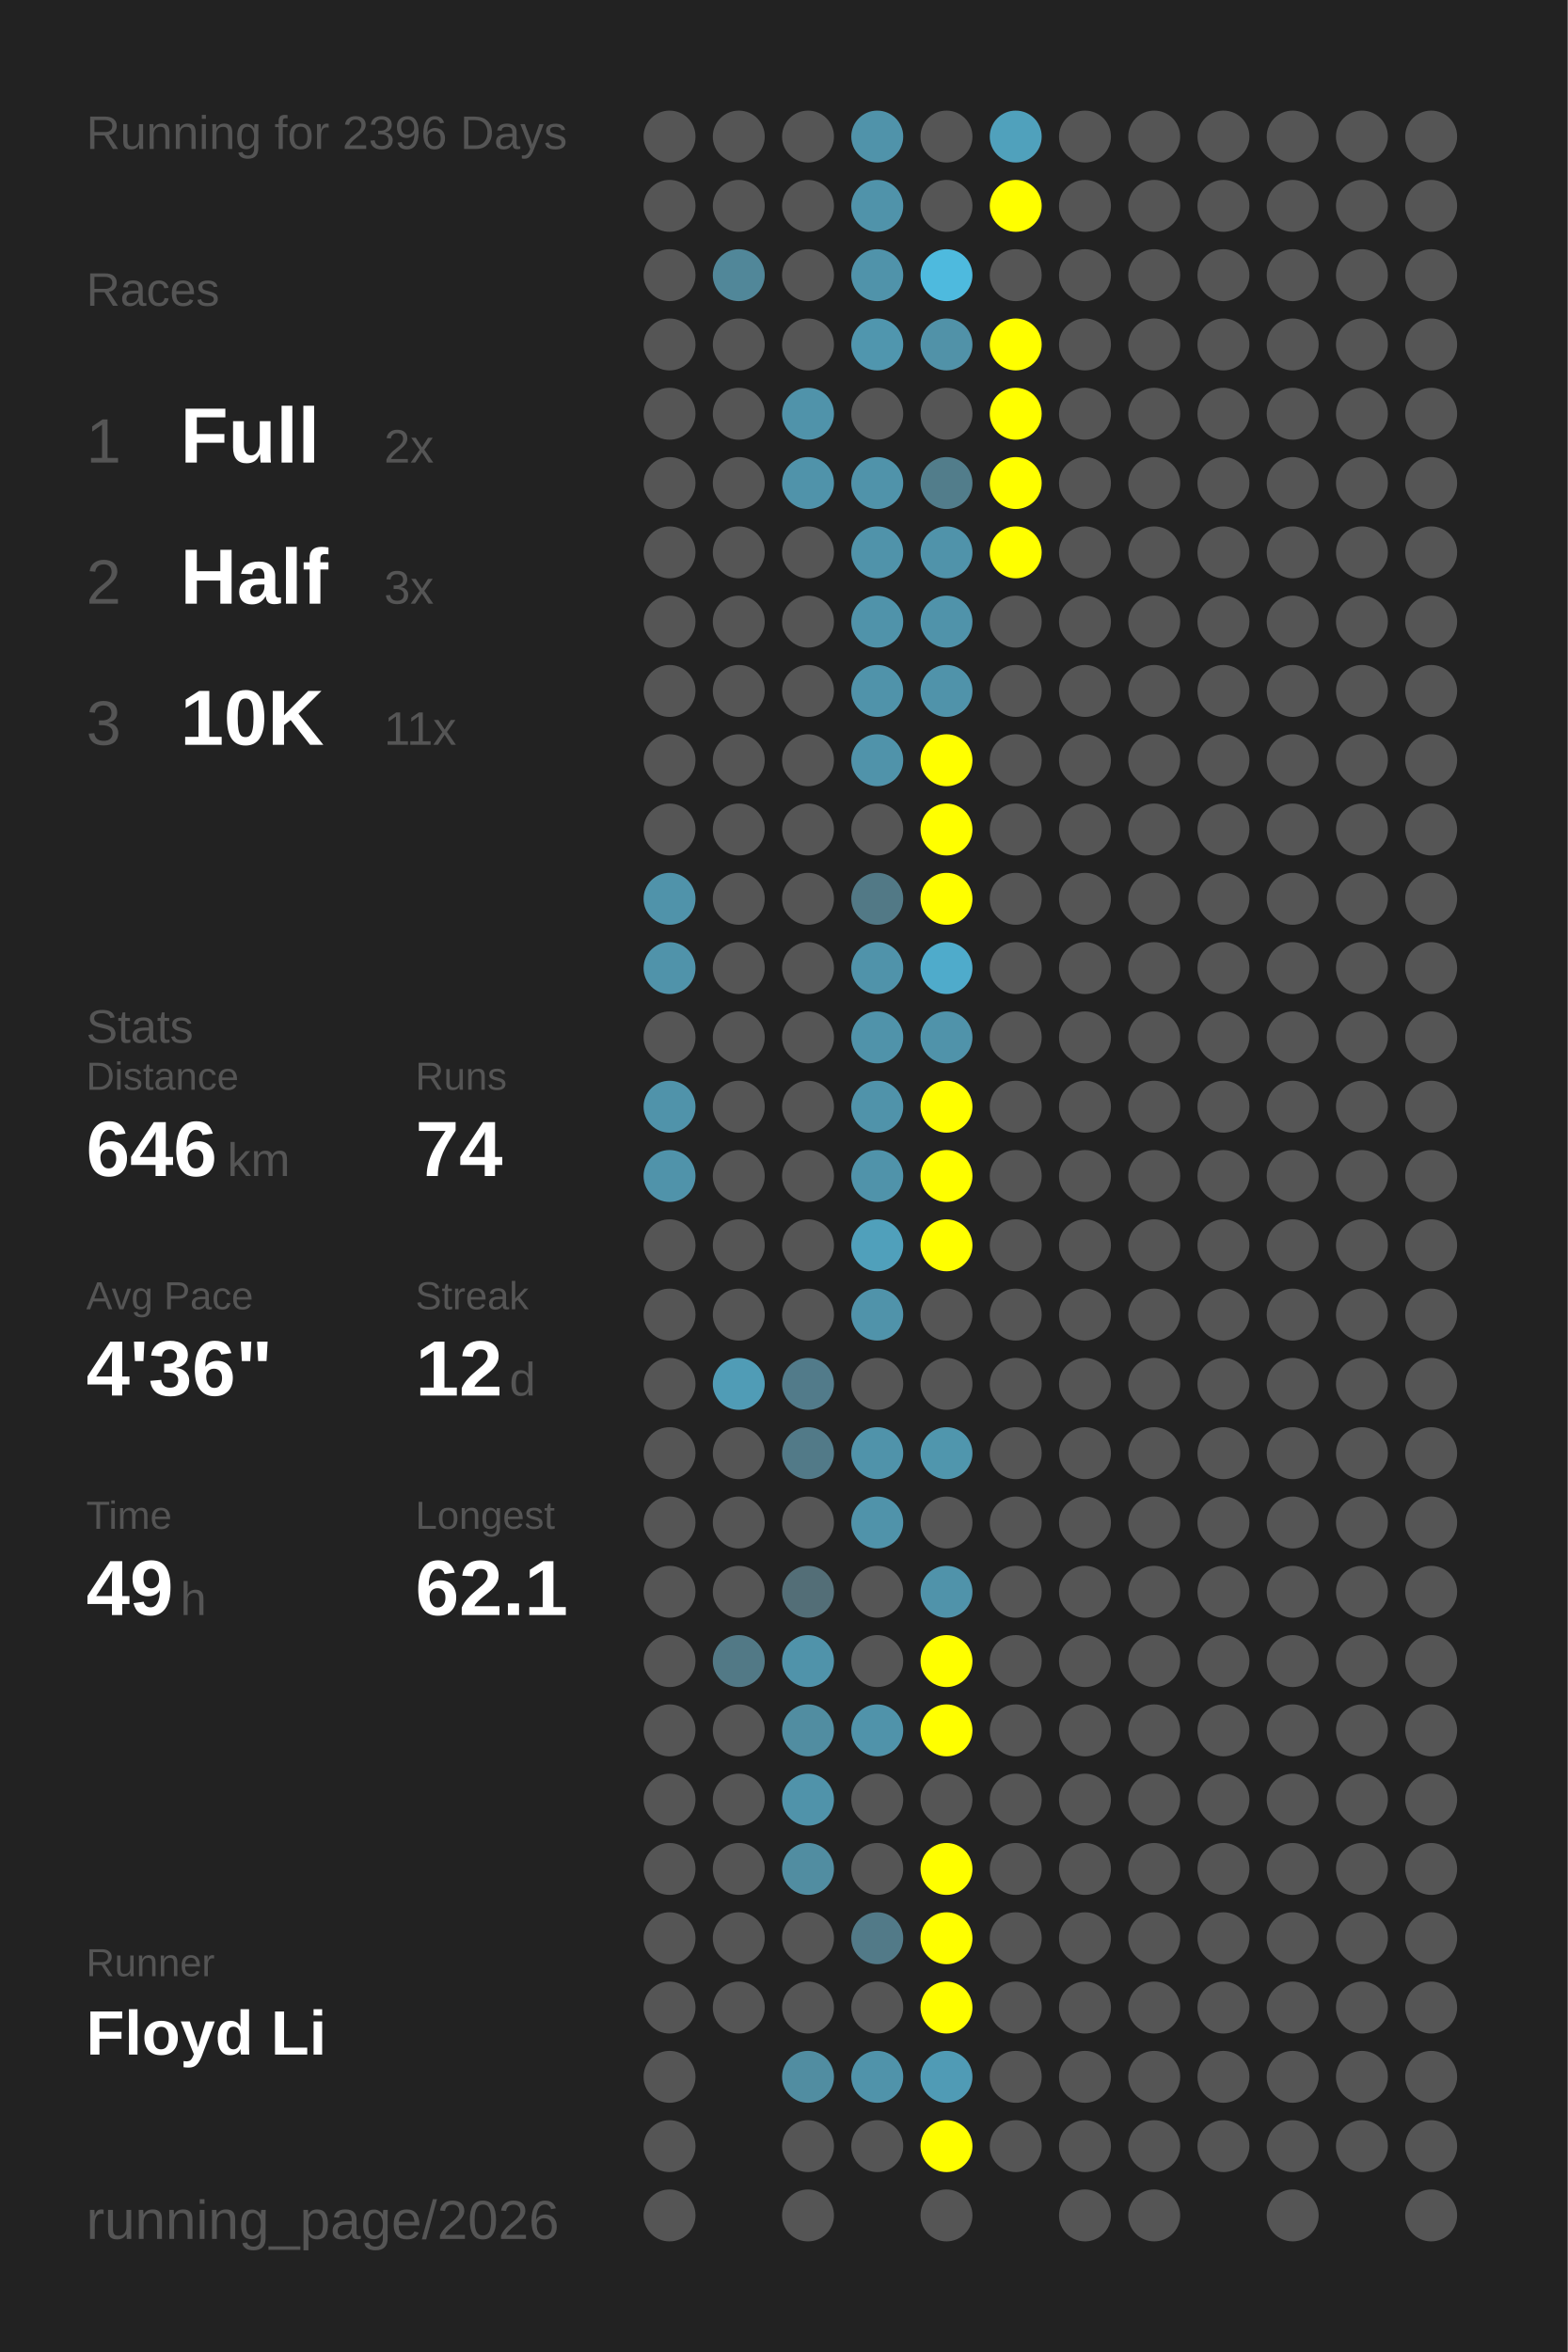
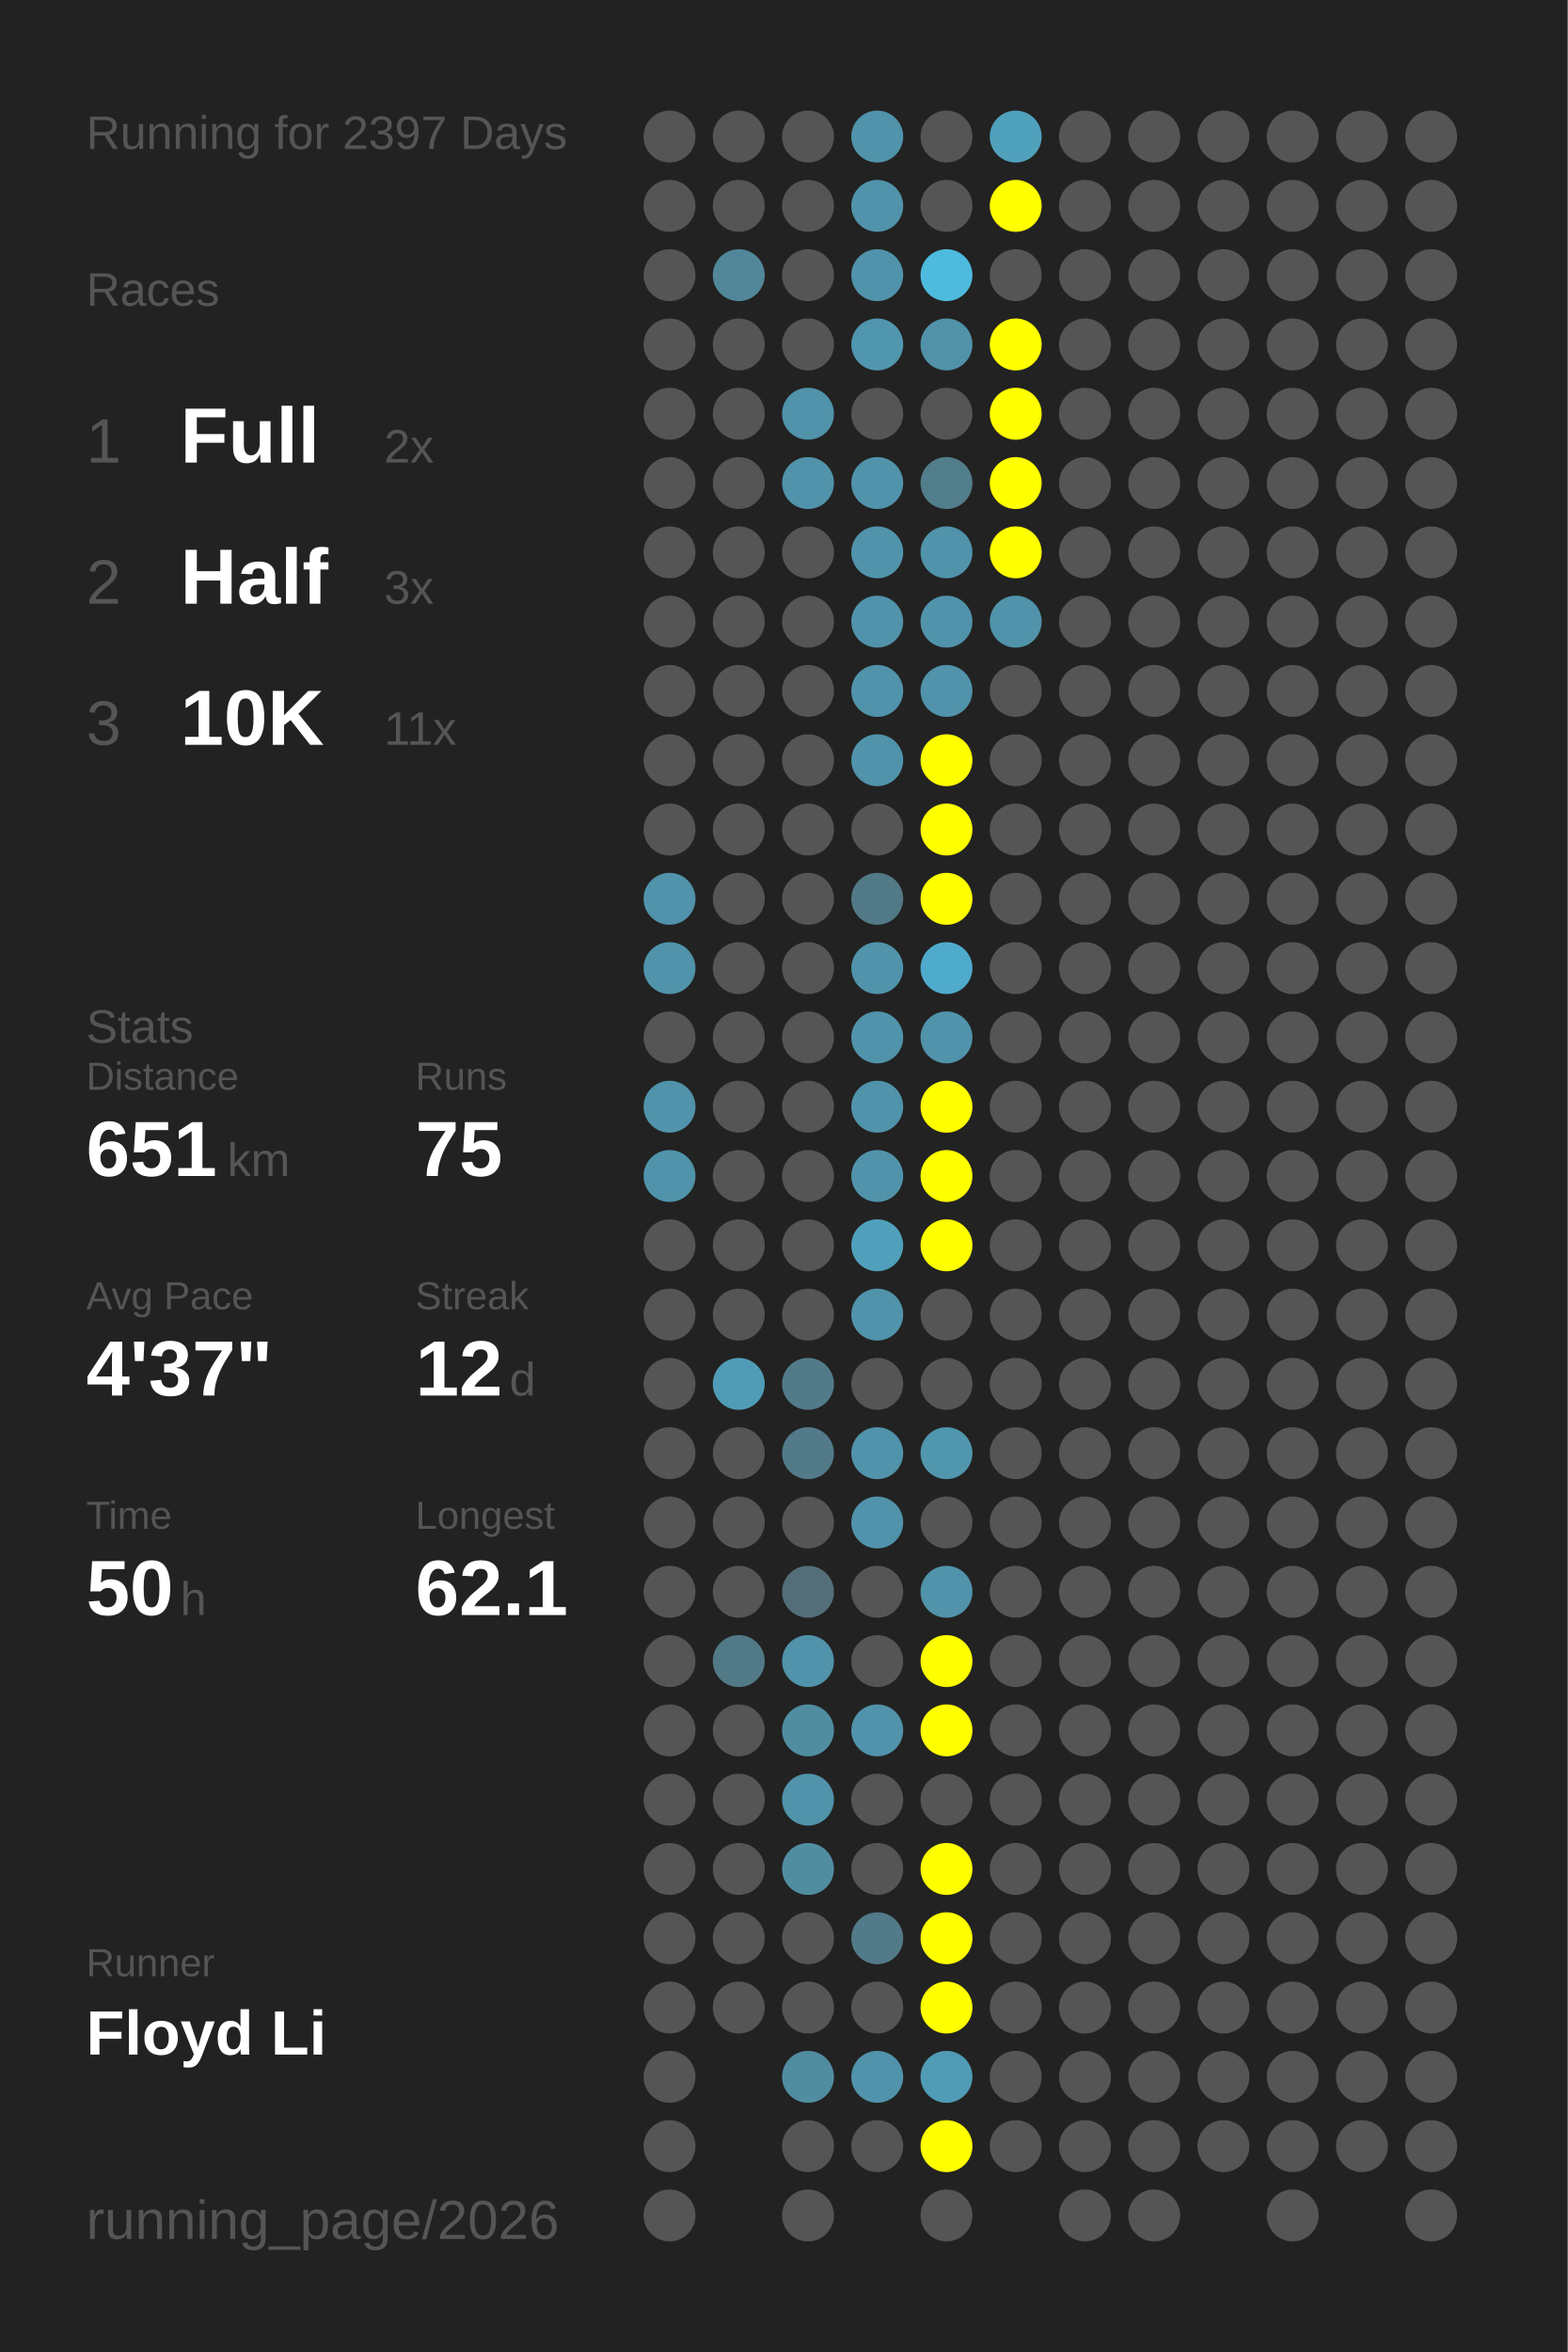
<svg xmlns="http://www.w3.org/2000/svg" baseProfile="full" height="300mm" version="1.1" viewBox="0,0,200,300" width="200mm">
  <defs />
  <rect fill="#222222" height="300" width="200" x="0" y="0" />
-   <text fill="#555555" style="font-size:6px; font-family:Arial;" x="11" y="19">Running for 2396 Days</text>
+   <text fill="#555555" style="font-size:6px; font-family:Arial;" x="11" y="19">Running for 2397 Days</text>
  <text fill="#555555" style="font-size:6px; font-family:Arial;" x="11" y="39">Races</text>
  <text fill="#555555" style="font-size:8px; font-family:Arial;" x="11" y="59">1</text>
  <text fill="#FFFFFF" style="font-size:10px; font-family:Arial; font-weight:bold;" x="23" y="59">Full</text>
  <text fill="#555555" style="font-size:6px; font-family:Arial;" x="49" y="59">2x</text>
  <text fill="#555555" style="font-size:8px; font-family:Arial;" x="11" y="77">2</text>
  <text fill="#FFFFFF" style="font-size:10px; font-family:Arial; font-weight:bold;" x="23" y="77">Half</text>
  <text fill="#555555" style="font-size:6px; font-family:Arial;" x="49" y="77">3x</text>
  <text fill="#555555" style="font-size:8px; font-family:Arial;" x="11" y="95">3</text>
  <text fill="#FFFFFF" style="font-size:10px; font-family:Arial; font-weight:bold;" x="23" y="95">10K</text>
  <text fill="#555555" style="font-size:6px; font-family:Arial;" x="49" y="95">11x</text>
  <text fill="#555555" style="font-size:6px; font-family:Arial;" x="11" y="133">Stats</text>
  <text fill="#555555" style="font-size:5px; font-family:Arial;" x="11" y="139">Distance</text>
-   <text fill="#FFFFFF" style="font-size:10px; font-family:Arial; font-weight:bold;" x="11" y="150">646</text>
+   <text fill="#FFFFFF" style="font-size:10px; font-family:Arial; font-weight:bold;" x="11" y="150">651</text>
  <text fill="#555555" style="font-size:6px; font-family:Arial;" x="29" y="150">km</text>
  <text fill="#555555" style="font-size:5px; font-family:Arial;" x="53" y="139">Runs</text>
-   <text fill="#FFFFFF" style="font-size:10px; font-family:Arial; font-weight:bold;" x="53" y="150">74</text>
+   <text fill="#FFFFFF" style="font-size:10px; font-family:Arial; font-weight:bold;" x="53" y="150">75</text>
  <text fill="#555555" style="font-size:5px; font-family:Arial;" x="11" y="167">Avg Pace</text>
-   <text fill="#FFFFFF" style="font-size:10px; font-family:Arial; font-weight:bold;" x="11" y="178">4'36"</text>
+   <text fill="#FFFFFF" style="font-size:10px; font-family:Arial; font-weight:bold;" x="11" y="178">4'37"</text>
  <text fill="#555555" style="font-size:5px; font-family:Arial;" x="53" y="167">Streak</text>
  <text fill="#FFFFFF" style="font-size:10px; font-family:Arial; font-weight:bold;" x="53" y="178">12</text>
  <text fill="#555555" style="font-size:6px; font-family:Arial;" x="65" y="178">d</text>
  <text fill="#555555" style="font-size:5px; font-family:Arial;" x="11" y="195">Time</text>
-   <text fill="#FFFFFF" style="font-size:10px; font-family:Arial; font-weight:bold;" x="11" y="206">49</text>
+   <text fill="#FFFFFF" style="font-size:10px; font-family:Arial; font-weight:bold;" x="11" y="206">50</text>
  <text fill="#555555" style="font-size:6px; font-family:Arial;" x="23" y="206">h</text>
  <text fill="#555555" style="font-size:5px; font-family:Arial;" x="53" y="195">Longest</text>
  <text fill="#FFFFFF" style="font-size:10px; font-family:Arial; font-weight:bold;" x="53" y="206">62.1</text>
  <text fill="#555555" style="font-size:5px; font-family:Arial;" x="11" y="252.065">Runner</text>
  <text fill="#FFFFFF" style="font-size:8px; font-family:Arial; font-weight:bold;" x="11" y="262.065">Floyd Li</text>
  <text fill="#555555" style="font-size:7px; font-family:Arial;" x="11" y="285.581">running_page/2026</text>
  <circle cx="85.417" cy="17.419" fill="#555555" r="3.312" />
  <circle cx="85.417" cy="26.258" fill="#555555" r="3.312" />
  <circle cx="85.417" cy="35.097" fill="#555555" r="3.312" />
  <circle cx="85.417" cy="43.935" fill="#555555" r="3.312" />
  <circle cx="85.417" cy="52.774" fill="#555555" r="3.312" />
  <circle cx="85.417" cy="61.613" fill="#555555" r="3.312" />
  <circle cx="85.417" cy="70.452" fill="#555555" r="3.312" />
  <circle cx="85.417" cy="79.29" fill="#555555" r="3.312" />
  <circle cx="85.417" cy="88.129" fill="#555555" r="3.312" />
  <circle cx="85.417" cy="96.968" fill="#555555" r="3.312" />
  <circle cx="85.417" cy="105.806" fill="#555555" r="3.312" />
  <circle cx="85.417" cy="114.645" fill="#5093aa" r="3.312" />
  <circle cx="85.417" cy="123.484" fill="#5093aa" r="3.312" />
  <circle cx="85.417" cy="132.323" fill="#555555" r="3.312" />
  <circle cx="85.417" cy="141.161" fill="#5093aa" r="3.312" />
  <circle cx="85.417" cy="150" fill="#5093aa" r="3.312" />
  <circle cx="85.417" cy="158.839" fill="#555555" r="3.312" />
  <circle cx="85.417" cy="167.677" fill="#555555" r="3.312" />
  <circle cx="85.417" cy="176.516" fill="#555555" r="3.312" />
  <circle cx="85.417" cy="185.355" fill="#555555" r="3.312" />
  <circle cx="85.417" cy="194.194" fill="#555555" r="3.312" />
  <circle cx="85.417" cy="203.032" fill="#555555" r="3.312" />
  <circle cx="85.417" cy="211.871" fill="#555555" r="3.312" />
  <circle cx="85.417" cy="220.71" fill="#555555" r="3.312" />
  <circle cx="85.417" cy="229.548" fill="#555555" r="3.312" />
  <circle cx="85.417" cy="238.387" fill="#555555" r="3.312" />
  <circle cx="85.417" cy="247.226" fill="#555555" r="3.312" />
  <circle cx="85.417" cy="256.065" fill="#555555" r="3.312" />
  <circle cx="85.417" cy="264.903" fill="#555555" r="3.312" />
  <circle cx="85.417" cy="273.742" fill="#555555" r="3.312" />
  <circle cx="85.417" cy="282.581" fill="#555555" r="3.312" />
  <circle cx="94.25" cy="17.419" fill="#555555" r="3.312" />
  <circle cx="94.25" cy="26.258" fill="#555555" r="3.312" />
  <circle cx="94.25" cy="35.097" fill="#518799" r="3.312" />
  <circle cx="94.25" cy="43.935" fill="#555555" r="3.312" />
  <circle cx="94.25" cy="52.774" fill="#555555" r="3.312" />
  <circle cx="94.25" cy="61.613" fill="#555555" r="3.312" />
  <circle cx="94.25" cy="70.452" fill="#555555" r="3.312" />
  <circle cx="94.25" cy="79.29" fill="#555555" r="3.312" />
  <circle cx="94.25" cy="88.129" fill="#555555" r="3.312" />
  <circle cx="94.25" cy="96.968" fill="#555555" r="3.312" />
  <circle cx="94.25" cy="105.806" fill="#555555" r="3.312" />
  <circle cx="94.25" cy="114.645" fill="#555555" r="3.312" />
  <circle cx="94.25" cy="123.484" fill="#555555" r="3.312" />
  <circle cx="94.25" cy="132.323" fill="#555555" r="3.312" />
  <circle cx="94.25" cy="141.161" fill="#555555" r="3.312" />
  <circle cx="94.25" cy="150" fill="#555555" r="3.312" />
  <circle cx="94.25" cy="158.839" fill="#555555" r="3.312" />
  <circle cx="94.25" cy="167.677" fill="#555555" r="3.312" />
  <circle cx="94.25" cy="176.516" fill="#509cb6" r="3.312" />
  <circle cx="94.25" cy="185.355" fill="#555555" r="3.312" />
  <circle cx="94.25" cy="194.194" fill="#555555" r="3.312" />
  <circle cx="94.25" cy="203.032" fill="#555555" r="3.312" />
  <circle cx="94.25" cy="211.871" fill="#527986" r="3.312" />
  <circle cx="94.25" cy="220.71" fill="#555555" r="3.312" />
  <circle cx="94.25" cy="229.548" fill="#555555" r="3.312" />
  <circle cx="94.25" cy="238.387" fill="#555555" r="3.312" />
  <circle cx="94.25" cy="247.226" fill="#555555" r="3.312" />
  <circle cx="94.25" cy="256.065" fill="#555555" r="3.312" />
  <circle cx="103.083" cy="17.419" fill="#555555" r="3.312" />
  <circle cx="103.083" cy="26.258" fill="#555555" r="3.312" />
  <circle cx="103.083" cy="35.097" fill="#555555" r="3.312" />
  <circle cx="103.083" cy="43.935" fill="#555555" r="3.312" />
  <circle cx="103.083" cy="52.774" fill="#5093aa" r="3.312" />
  <circle cx="103.083" cy="61.613" fill="#5093aa" r="3.312" />
  <circle cx="103.083" cy="70.452" fill="#555555" r="3.312" />
  <circle cx="103.083" cy="79.29" fill="#555555" r="3.312" />
  <circle cx="103.083" cy="88.129" fill="#555555" r="3.312" />
  <circle cx="103.083" cy="96.968" fill="#555555" r="3.312" />
  <circle cx="103.083" cy="105.806" fill="#555555" r="3.312" />
  <circle cx="103.083" cy="114.645" fill="#555555" r="3.312" />
  <circle cx="103.083" cy="123.484" fill="#555555" r="3.312" />
  <circle cx="103.083" cy="132.323" fill="#555555" r="3.312" />
  <circle cx="103.083" cy="141.161" fill="#555555" r="3.312" />
  <circle cx="103.083" cy="150" fill="#555555" r="3.312" />
  <circle cx="103.083" cy="158.839" fill="#555555" r="3.312" />
  <circle cx="103.083" cy="167.677" fill="#555555" r="3.312" />
  <circle cx="103.083" cy="176.516" fill="#527b8a" r="3.312" />
  <circle cx="103.083" cy="185.355" fill="#527a88" r="3.312" />
  <circle cx="103.083" cy="194.194" fill="#555555" r="3.312" />
  <circle cx="103.083" cy="203.032" fill="#536e77" r="3.312" />
  <circle cx="103.083" cy="211.871" fill="#5093aa" r="3.312" />
  <circle cx="103.083" cy="220.71" fill="#518da1" r="3.312" />
  <circle cx="103.083" cy="229.548" fill="#5093aa" r="3.312" />
  <circle cx="103.083" cy="238.387" fill="#518da1" r="3.312" />
  <circle cx="103.083" cy="247.226" fill="#555555" r="3.312" />
  <circle cx="103.083" cy="256.065" fill="#555555" r="3.312" />
  <circle cx="103.083" cy="264.903" fill="#518da1" r="3.312" />
  <circle cx="103.083" cy="273.742" fill="#555555" r="3.312" />
  <circle cx="103.083" cy="282.581" fill="#555555" r="3.312" />
  <circle cx="111.917" cy="17.419" fill="#5093aa" r="3.312" />
  <circle cx="111.917" cy="26.258" fill="#5093aa" r="3.312" />
  <circle cx="111.917" cy="35.097" fill="#5093aa" r="3.312" />
  <circle cx="111.917" cy="43.935" fill="#5096ae" r="3.312" />
  <circle cx="111.917" cy="52.774" fill="#555555" r="3.312" />
  <circle cx="111.917" cy="61.613" fill="#5093aa" r="3.312" />
  <circle cx="111.917" cy="70.452" fill="#5093aa" r="3.312" />
  <circle cx="111.917" cy="79.29" fill="#5093aa" r="3.312" />
  <circle cx="111.917" cy="88.129" fill="#5093aa" r="3.312" />
  <circle cx="111.917" cy="96.968" fill="#5093aa" r="3.312" />
  <circle cx="111.917" cy="105.806" fill="#555555" r="3.312" />
  <circle cx="111.917" cy="114.645" fill="#527986" r="3.312" />
  <circle cx="111.917" cy="123.484" fill="#5093aa" r="3.312" />
  <circle cx="111.917" cy="132.323" fill="#5093aa" r="3.312" />
  <circle cx="111.917" cy="141.161" fill="#5093aa" r="3.312" />
  <circle cx="111.917" cy="150" fill="#5093aa" r="3.312" />
  <circle cx="111.917" cy="158.839" fill="#50a0bb" r="3.312" />
  <circle cx="111.917" cy="167.677" fill="#5093aa" r="3.312" />
  <circle cx="111.917" cy="176.516" fill="#555555" r="3.312" />
  <circle cx="111.917" cy="185.355" fill="#5093aa" r="3.312" />
  <circle cx="111.917" cy="194.194" fill="#5093aa" r="3.312" />
  <circle cx="111.917" cy="203.032" fill="#555555" r="3.312" />
  <circle cx="111.917" cy="211.871" fill="#555555" r="3.312" />
  <circle cx="111.917" cy="220.71" fill="#5093aa" r="3.312" />
  <circle cx="111.917" cy="229.548" fill="#555555" r="3.312" />
  <circle cx="111.917" cy="238.387" fill="#555555" r="3.312" />
  <circle cx="111.917" cy="247.226" fill="#527a88" r="3.312" />
  <circle cx="111.917" cy="256.065" fill="#555555" r="3.312" />
  <circle cx="111.917" cy="264.903" fill="#5093aa" r="3.312" />
  <circle cx="111.917" cy="273.742" fill="#555555" r="3.312" />
  <circle cx="120.75" cy="17.419" fill="#555555" r="3.312" />
  <circle cx="120.75" cy="26.258" fill="#555555" r="3.312" />
  <circle cx="120.75" cy="35.097" fill="#4ebade" r="3.312" />
  <circle cx="120.75" cy="43.935" fill="#5192a8" r="3.312" />
  <circle cx="120.75" cy="52.774" fill="#555555" r="3.312" />
  <circle cx="120.75" cy="61.613" fill="#527d8b" r="3.312" />
  <circle cx="120.75" cy="70.452" fill="#5093aa" r="3.312" />
  <circle cx="120.75" cy="79.29" fill="#5093aa" r="3.312" />
  <circle cx="120.75" cy="88.129" fill="#5093aa" r="3.312" />
  <circle cx="120.75" cy="96.968" fill="#FFFF00" r="3.312" />
  <circle cx="120.75" cy="105.806" fill="#FFFF00" r="3.312" />
  <circle cx="120.75" cy="114.645" fill="#FFFF00" r="3.312" />
  <circle cx="120.75" cy="123.484" fill="#4fabcb" r="3.312" />
  <circle cx="120.75" cy="132.323" fill="#5093aa" r="3.312" />
  <circle cx="120.75" cy="141.161" fill="#FFFF00" r="3.312" />
  <circle cx="120.75" cy="150" fill="#FFFF00" r="3.312" />
  <circle cx="120.75" cy="158.839" fill="#FFFF00" r="3.312" />
  <circle cx="120.75" cy="167.677" fill="#555555" r="3.312" />
  <circle cx="120.75" cy="176.516" fill="#555555" r="3.312" />
  <circle cx="120.75" cy="185.355" fill="#5096ad" r="3.312" />
  <circle cx="120.75" cy="194.194" fill="#555555" r="3.312" />
  <circle cx="120.75" cy="203.032" fill="#5093aa" r="3.312" />
  <circle cx="120.75" cy="211.871" fill="#FFFF00" r="3.312" />
  <circle cx="120.75" cy="220.71" fill="#FFFF00" r="3.312" />
  <circle cx="120.75" cy="229.548" fill="#555555" r="3.312" />
  <circle cx="120.75" cy="238.387" fill="#FFFF00" r="3.312" />
  <circle cx="120.75" cy="247.226" fill="#FFFF00" r="3.312" />
  <circle cx="120.75" cy="256.065" fill="#FFFF00" r="3.312" />
  <circle cx="120.75" cy="264.903" fill="#509bb5" r="3.312" />
  <circle cx="120.75" cy="273.742" fill="#FFFF00" r="3.312" />
  <circle cx="120.75" cy="282.581" fill="#555555" r="3.312" />
  <circle cx="129.583" cy="17.419" fill="#50a1bc" r="3.312" />
  <circle cx="129.583" cy="26.258" fill="#FFFF00" r="3.312" />
  <circle cx="129.583" cy="35.097" fill="#555555" r="3.312" />
  <circle cx="129.583" cy="43.935" fill="#FFFF00" r="3.312" />
  <circle cx="129.583" cy="52.774" fill="#FFFF00" r="3.312" />
  <circle cx="129.583" cy="61.613" fill="#FFFF00" r="3.312" />
  <circle cx="129.583" cy="70.452" fill="#FFFF00" r="3.312" />
-   <circle cx="129.583" cy="79.29" fill="#555555" r="3.312" />
+   <circle cx="129.583" cy="79.29" fill="#5093aa" r="3.312" />
  <circle cx="129.583" cy="88.129" fill="#555555" r="3.312" />
  <circle cx="129.583" cy="96.968" fill="#555555" r="3.312" />
  <circle cx="129.583" cy="105.806" fill="#555555" r="3.312" />
  <circle cx="129.583" cy="114.645" fill="#555555" r="3.312" />
  <circle cx="129.583" cy="123.484" fill="#555555" r="3.312" />
  <circle cx="129.583" cy="132.323" fill="#555555" r="3.312" />
  <circle cx="129.583" cy="141.161" fill="#555555" r="3.312" />
  <circle cx="129.583" cy="150" fill="#555555" r="3.312" />
  <circle cx="129.583" cy="158.839" fill="#555555" r="3.312" />
  <circle cx="129.583" cy="167.677" fill="#555555" r="3.312" />
  <circle cx="129.583" cy="176.516" fill="#555555" r="3.312" />
  <circle cx="129.583" cy="185.355" fill="#555555" r="3.312" />
  <circle cx="129.583" cy="194.194" fill="#555555" r="3.312" />
  <circle cx="129.583" cy="203.032" fill="#555555" r="3.312" />
  <circle cx="129.583" cy="211.871" fill="#555555" r="3.312" />
  <circle cx="129.583" cy="220.71" fill="#555555" r="3.312" />
  <circle cx="129.583" cy="229.548" fill="#555555" r="3.312" />
  <circle cx="129.583" cy="238.387" fill="#555555" r="3.312" />
  <circle cx="129.583" cy="247.226" fill="#555555" r="3.312" />
  <circle cx="129.583" cy="256.065" fill="#555555" r="3.312" />
  <circle cx="129.583" cy="264.903" fill="#555555" r="3.312" />
  <circle cx="129.583" cy="273.742" fill="#555555" r="3.312" />
  <circle cx="138.417" cy="17.419" fill="#555555" r="3.312" />
  <circle cx="138.417" cy="26.258" fill="#555555" r="3.312" />
  <circle cx="138.417" cy="35.097" fill="#555555" r="3.312" />
  <circle cx="138.417" cy="43.935" fill="#555555" r="3.312" />
  <circle cx="138.417" cy="52.774" fill="#555555" r="3.312" />
  <circle cx="138.417" cy="61.613" fill="#555555" r="3.312" />
  <circle cx="138.417" cy="70.452" fill="#555555" r="3.312" />
  <circle cx="138.417" cy="79.29" fill="#555555" r="3.312" />
  <circle cx="138.417" cy="88.129" fill="#555555" r="3.312" />
  <circle cx="138.417" cy="96.968" fill="#555555" r="3.312" />
  <circle cx="138.417" cy="105.806" fill="#555555" r="3.312" />
  <circle cx="138.417" cy="114.645" fill="#555555" r="3.312" />
  <circle cx="138.417" cy="123.484" fill="#555555" r="3.312" />
  <circle cx="138.417" cy="132.323" fill="#555555" r="3.312" />
  <circle cx="138.417" cy="141.161" fill="#555555" r="3.312" />
  <circle cx="138.417" cy="150" fill="#555555" r="3.312" />
  <circle cx="138.417" cy="158.839" fill="#555555" r="3.312" />
  <circle cx="138.417" cy="167.677" fill="#555555" r="3.312" />
  <circle cx="138.417" cy="176.516" fill="#555555" r="3.312" />
  <circle cx="138.417" cy="185.355" fill="#555555" r="3.312" />
  <circle cx="138.417" cy="194.194" fill="#555555" r="3.312" />
  <circle cx="138.417" cy="203.032" fill="#555555" r="3.312" />
  <circle cx="138.417" cy="211.871" fill="#555555" r="3.312" />
  <circle cx="138.417" cy="220.71" fill="#555555" r="3.312" />
  <circle cx="138.417" cy="229.548" fill="#555555" r="3.312" />
  <circle cx="138.417" cy="238.387" fill="#555555" r="3.312" />
  <circle cx="138.417" cy="247.226" fill="#555555" r="3.312" />
  <circle cx="138.417" cy="256.065" fill="#555555" r="3.312" />
  <circle cx="138.417" cy="264.903" fill="#555555" r="3.312" />
  <circle cx="138.417" cy="273.742" fill="#555555" r="3.312" />
  <circle cx="138.417" cy="282.581" fill="#555555" r="3.312" />
  <circle cx="147.25" cy="17.419" fill="#555555" r="3.312" />
  <circle cx="147.25" cy="26.258" fill="#555555" r="3.312" />
  <circle cx="147.25" cy="35.097" fill="#555555" r="3.312" />
  <circle cx="147.25" cy="43.935" fill="#555555" r="3.312" />
  <circle cx="147.25" cy="52.774" fill="#555555" r="3.312" />
  <circle cx="147.25" cy="61.613" fill="#555555" r="3.312" />
  <circle cx="147.25" cy="70.452" fill="#555555" r="3.312" />
  <circle cx="147.25" cy="79.29" fill="#555555" r="3.312" />
  <circle cx="147.25" cy="88.129" fill="#555555" r="3.312" />
  <circle cx="147.25" cy="96.968" fill="#555555" r="3.312" />
  <circle cx="147.25" cy="105.806" fill="#555555" r="3.312" />
  <circle cx="147.25" cy="114.645" fill="#555555" r="3.312" />
  <circle cx="147.25" cy="123.484" fill="#555555" r="3.312" />
  <circle cx="147.25" cy="132.323" fill="#555555" r="3.312" />
  <circle cx="147.25" cy="141.161" fill="#555555" r="3.312" />
  <circle cx="147.25" cy="150" fill="#555555" r="3.312" />
  <circle cx="147.25" cy="158.839" fill="#555555" r="3.312" />
  <circle cx="147.25" cy="167.677" fill="#555555" r="3.312" />
  <circle cx="147.25" cy="176.516" fill="#555555" r="3.312" />
  <circle cx="147.25" cy="185.355" fill="#555555" r="3.312" />
  <circle cx="147.25" cy="194.194" fill="#555555" r="3.312" />
  <circle cx="147.25" cy="203.032" fill="#555555" r="3.312" />
  <circle cx="147.25" cy="211.871" fill="#555555" r="3.312" />
  <circle cx="147.25" cy="220.71" fill="#555555" r="3.312" />
  <circle cx="147.25" cy="229.548" fill="#555555" r="3.312" />
  <circle cx="147.25" cy="238.387" fill="#555555" r="3.312" />
  <circle cx="147.25" cy="247.226" fill="#555555" r="3.312" />
  <circle cx="147.25" cy="256.065" fill="#555555" r="3.312" />
  <circle cx="147.25" cy="264.903" fill="#555555" r="3.312" />
  <circle cx="147.25" cy="273.742" fill="#555555" r="3.312" />
  <circle cx="147.25" cy="282.581" fill="#555555" r="3.312" />
  <circle cx="156.083" cy="17.419" fill="#555555" r="3.312" />
  <circle cx="156.083" cy="26.258" fill="#555555" r="3.312" />
  <circle cx="156.083" cy="35.097" fill="#555555" r="3.312" />
  <circle cx="156.083" cy="43.935" fill="#555555" r="3.312" />
  <circle cx="156.083" cy="52.774" fill="#555555" r="3.312" />
  <circle cx="156.083" cy="61.613" fill="#555555" r="3.312" />
  <circle cx="156.083" cy="70.452" fill="#555555" r="3.312" />
  <circle cx="156.083" cy="79.29" fill="#555555" r="3.312" />
  <circle cx="156.083" cy="88.129" fill="#555555" r="3.312" />
  <circle cx="156.083" cy="96.968" fill="#555555" r="3.312" />
  <circle cx="156.083" cy="105.806" fill="#555555" r="3.312" />
  <circle cx="156.083" cy="114.645" fill="#555555" r="3.312" />
  <circle cx="156.083" cy="123.484" fill="#555555" r="3.312" />
  <circle cx="156.083" cy="132.323" fill="#555555" r="3.312" />
  <circle cx="156.083" cy="141.161" fill="#555555" r="3.312" />
  <circle cx="156.083" cy="150" fill="#555555" r="3.312" />
  <circle cx="156.083" cy="158.839" fill="#555555" r="3.312" />
  <circle cx="156.083" cy="167.677" fill="#555555" r="3.312" />
  <circle cx="156.083" cy="176.516" fill="#555555" r="3.312" />
  <circle cx="156.083" cy="185.355" fill="#555555" r="3.312" />
  <circle cx="156.083" cy="194.194" fill="#555555" r="3.312" />
  <circle cx="156.083" cy="203.032" fill="#555555" r="3.312" />
  <circle cx="156.083" cy="211.871" fill="#555555" r="3.312" />
  <circle cx="156.083" cy="220.71" fill="#555555" r="3.312" />
  <circle cx="156.083" cy="229.548" fill="#555555" r="3.312" />
  <circle cx="156.083" cy="238.387" fill="#555555" r="3.312" />
  <circle cx="156.083" cy="247.226" fill="#555555" r="3.312" />
  <circle cx="156.083" cy="256.065" fill="#555555" r="3.312" />
  <circle cx="156.083" cy="264.903" fill="#555555" r="3.312" />
  <circle cx="156.083" cy="273.742" fill="#555555" r="3.312" />
  <circle cx="164.917" cy="17.419" fill="#555555" r="3.312" />
  <circle cx="164.917" cy="26.258" fill="#555555" r="3.312" />
  <circle cx="164.917" cy="35.097" fill="#555555" r="3.312" />
  <circle cx="164.917" cy="43.935" fill="#555555" r="3.312" />
  <circle cx="164.917" cy="52.774" fill="#555555" r="3.312" />
  <circle cx="164.917" cy="61.613" fill="#555555" r="3.312" />
  <circle cx="164.917" cy="70.452" fill="#555555" r="3.312" />
  <circle cx="164.917" cy="79.29" fill="#555555" r="3.312" />
  <circle cx="164.917" cy="88.129" fill="#555555" r="3.312" />
  <circle cx="164.917" cy="96.968" fill="#555555" r="3.312" />
  <circle cx="164.917" cy="105.806" fill="#555555" r="3.312" />
  <circle cx="164.917" cy="114.645" fill="#555555" r="3.312" />
  <circle cx="164.917" cy="123.484" fill="#555555" r="3.312" />
  <circle cx="164.917" cy="132.323" fill="#555555" r="3.312" />
  <circle cx="164.917" cy="141.161" fill="#555555" r="3.312" />
  <circle cx="164.917" cy="150" fill="#555555" r="3.312" />
  <circle cx="164.917" cy="158.839" fill="#555555" r="3.312" />
  <circle cx="164.917" cy="167.677" fill="#555555" r="3.312" />
  <circle cx="164.917" cy="176.516" fill="#555555" r="3.312" />
  <circle cx="164.917" cy="185.355" fill="#555555" r="3.312" />
  <circle cx="164.917" cy="194.194" fill="#555555" r="3.312" />
  <circle cx="164.917" cy="203.032" fill="#555555" r="3.312" />
  <circle cx="164.917" cy="211.871" fill="#555555" r="3.312" />
  <circle cx="164.917" cy="220.71" fill="#555555" r="3.312" />
  <circle cx="164.917" cy="229.548" fill="#555555" r="3.312" />
  <circle cx="164.917" cy="238.387" fill="#555555" r="3.312" />
  <circle cx="164.917" cy="247.226" fill="#555555" r="3.312" />
  <circle cx="164.917" cy="256.065" fill="#555555" r="3.312" />
  <circle cx="164.917" cy="264.903" fill="#555555" r="3.312" />
  <circle cx="164.917" cy="273.742" fill="#555555" r="3.312" />
  <circle cx="164.917" cy="282.581" fill="#555555" r="3.312" />
  <circle cx="173.75" cy="17.419" fill="#555555" r="3.312" />
  <circle cx="173.75" cy="26.258" fill="#555555" r="3.312" />
  <circle cx="173.75" cy="35.097" fill="#555555" r="3.312" />
  <circle cx="173.75" cy="43.935" fill="#555555" r="3.312" />
  <circle cx="173.75" cy="52.774" fill="#555555" r="3.312" />
  <circle cx="173.75" cy="61.613" fill="#555555" r="3.312" />
  <circle cx="173.75" cy="70.452" fill="#555555" r="3.312" />
  <circle cx="173.75" cy="79.29" fill="#555555" r="3.312" />
  <circle cx="173.75" cy="88.129" fill="#555555" r="3.312" />
  <circle cx="173.75" cy="96.968" fill="#555555" r="3.312" />
  <circle cx="173.75" cy="105.806" fill="#555555" r="3.312" />
  <circle cx="173.75" cy="114.645" fill="#555555" r="3.312" />
  <circle cx="173.75" cy="123.484" fill="#555555" r="3.312" />
  <circle cx="173.75" cy="132.323" fill="#555555" r="3.312" />
  <circle cx="173.75" cy="141.161" fill="#555555" r="3.312" />
  <circle cx="173.75" cy="150" fill="#555555" r="3.312" />
  <circle cx="173.75" cy="158.839" fill="#555555" r="3.312" />
  <circle cx="173.75" cy="167.677" fill="#555555" r="3.312" />
  <circle cx="173.75" cy="176.516" fill="#555555" r="3.312" />
  <circle cx="173.75" cy="185.355" fill="#555555" r="3.312" />
  <circle cx="173.75" cy="194.194" fill="#555555" r="3.312" />
  <circle cx="173.75" cy="203.032" fill="#555555" r="3.312" />
  <circle cx="173.75" cy="211.871" fill="#555555" r="3.312" />
  <circle cx="173.75" cy="220.71" fill="#555555" r="3.312" />
  <circle cx="173.75" cy="229.548" fill="#555555" r="3.312" />
  <circle cx="173.75" cy="238.387" fill="#555555" r="3.312" />
  <circle cx="173.75" cy="247.226" fill="#555555" r="3.312" />
  <circle cx="173.75" cy="256.065" fill="#555555" r="3.312" />
  <circle cx="173.75" cy="264.903" fill="#555555" r="3.312" />
  <circle cx="173.75" cy="273.742" fill="#555555" r="3.312" />
  <circle cx="182.583" cy="17.419" fill="#555555" r="3.312" />
  <circle cx="182.583" cy="26.258" fill="#555555" r="3.312" />
  <circle cx="182.583" cy="35.097" fill="#555555" r="3.312" />
  <circle cx="182.583" cy="43.935" fill="#555555" r="3.312" />
  <circle cx="182.583" cy="52.774" fill="#555555" r="3.312" />
  <circle cx="182.583" cy="61.613" fill="#555555" r="3.312" />
  <circle cx="182.583" cy="70.452" fill="#555555" r="3.312" />
  <circle cx="182.583" cy="79.29" fill="#555555" r="3.312" />
  <circle cx="182.583" cy="88.129" fill="#555555" r="3.312" />
  <circle cx="182.583" cy="96.968" fill="#555555" r="3.312" />
  <circle cx="182.583" cy="105.806" fill="#555555" r="3.312" />
  <circle cx="182.583" cy="114.645" fill="#555555" r="3.312" />
  <circle cx="182.583" cy="123.484" fill="#555555" r="3.312" />
  <circle cx="182.583" cy="132.323" fill="#555555" r="3.312" />
  <circle cx="182.583" cy="141.161" fill="#555555" r="3.312" />
  <circle cx="182.583" cy="150" fill="#555555" r="3.312" />
  <circle cx="182.583" cy="158.839" fill="#555555" r="3.312" />
  <circle cx="182.583" cy="167.677" fill="#555555" r="3.312" />
  <circle cx="182.583" cy="176.516" fill="#555555" r="3.312" />
  <circle cx="182.583" cy="185.355" fill="#555555" r="3.312" />
  <circle cx="182.583" cy="194.194" fill="#555555" r="3.312" />
  <circle cx="182.583" cy="203.032" fill="#555555" r="3.312" />
  <circle cx="182.583" cy="211.871" fill="#555555" r="3.312" />
  <circle cx="182.583" cy="220.71" fill="#555555" r="3.312" />
  <circle cx="182.583" cy="229.548" fill="#555555" r="3.312" />
  <circle cx="182.583" cy="238.387" fill="#555555" r="3.312" />
  <circle cx="182.583" cy="247.226" fill="#555555" r="3.312" />
  <circle cx="182.583" cy="256.065" fill="#555555" r="3.312" />
  <circle cx="182.583" cy="264.903" fill="#555555" r="3.312" />
  <circle cx="182.583" cy="273.742" fill="#555555" r="3.312" />
  <circle cx="182.583" cy="282.581" fill="#555555" r="3.312" />
</svg>
